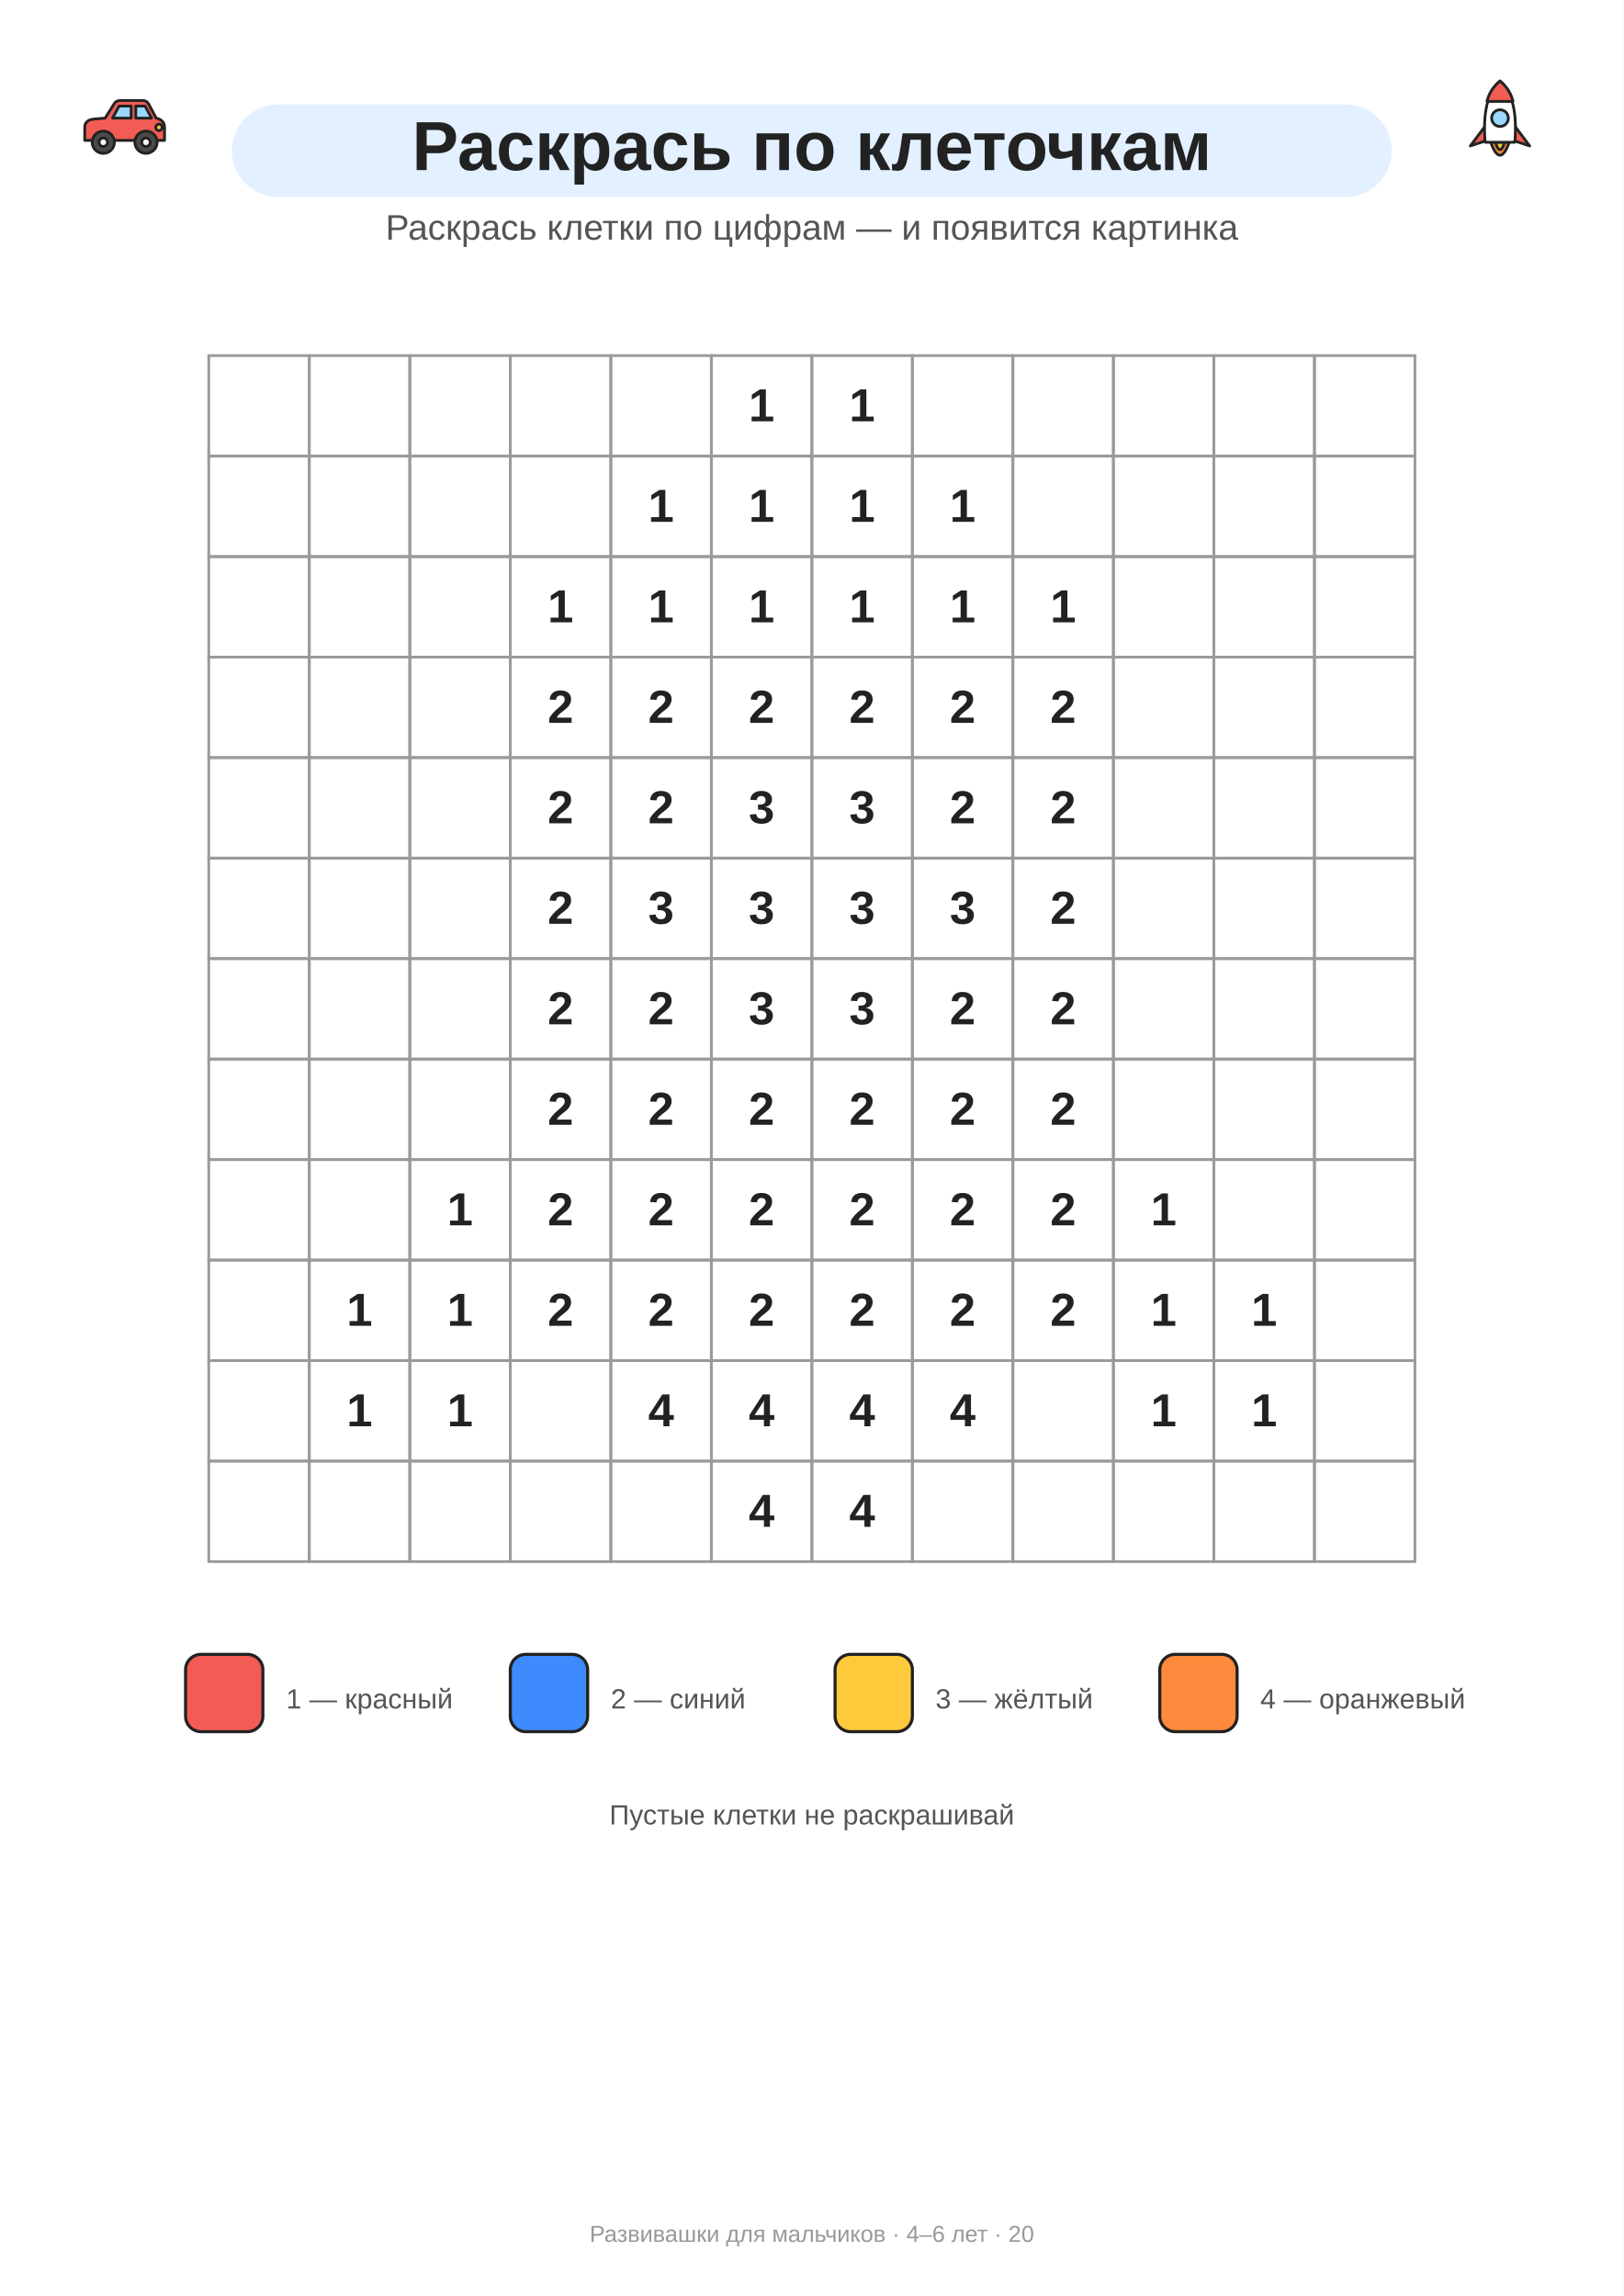
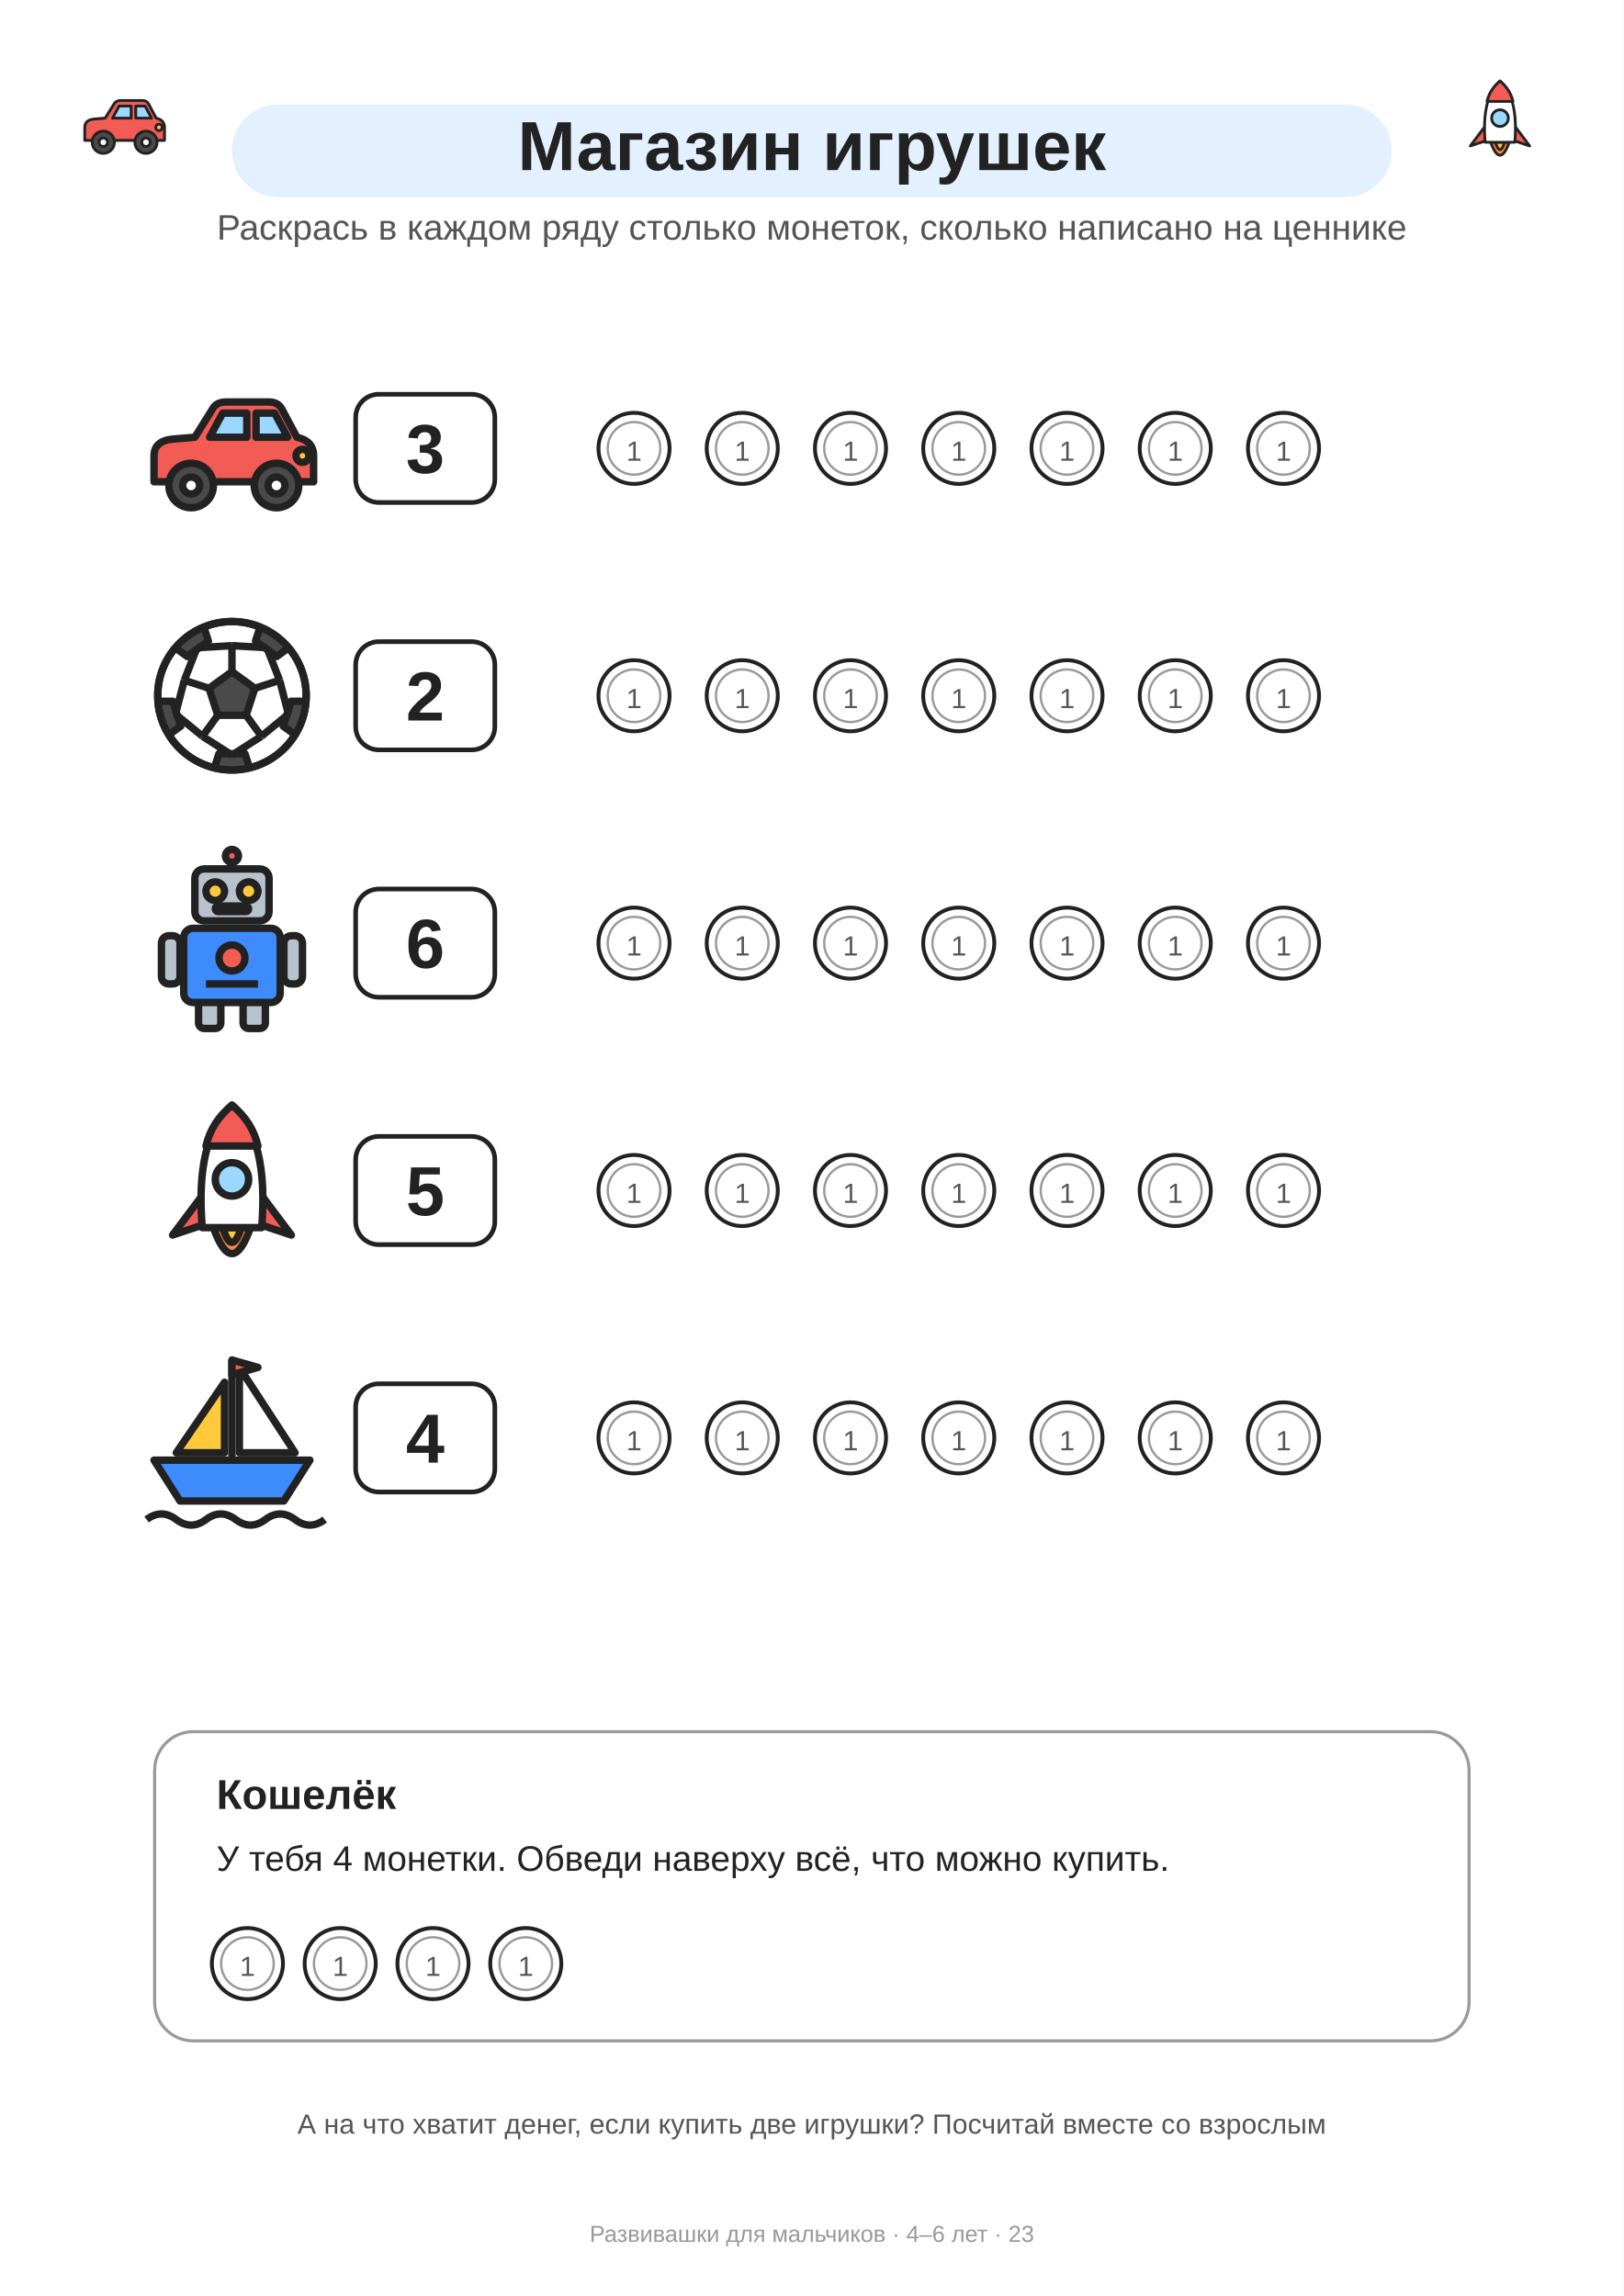
<svg xmlns="http://www.w3.org/2000/svg" viewBox="0 0 210 297" width="210mm" height="297mm">
  <style>
  text { font-family: "Segoe UI", "Arial", sans-serif; fill: #222; }
  .title { font-size: 9px; font-weight: 700; }
  .task { font-size: 4.6px; fill: #555; }
  .cover1 { font-size: 15px; font-weight: 700; fill: #C94B4B; }
  .h3 { font-size: 5.4px; font-weight: 700; }
  .body { font-size: 4.6px; }
  .small { font-size: 3.6px; fill: #555; }
  .foot { font-size: 3px; fill: #999; }
  .digit { font-size: 9px; font-weight: 700; }
  .dotnum { font-size: 5.6px; font-weight: 700; }
  .cbn { font-size: 6px; font-weight: 700; }
  .dict { font-size: 7px; font-weight: 700; }
  .trace { font-size: 26px; font-weight: 700; fill: #eeeeee; stroke: #8a8a8a; stroke-width: 0.5; stroke-dasharray: 1.2 1; }
  .traceword { font-size: 17px; font-weight: 700; fill: #eeeeee; stroke: #8a8a8a; stroke-width: 0.4; stroke-dasharray: 1 0.8; }
  .word { font-size: 8px; font-weight: 700; letter-spacing: 0.6px; }</style>
  <rect width="210" height="297" fill="#fff" />
  <rect x="30" y="13.5" width="150" height="12" rx="6" fill="#E3F0FF" />
-   <text x="105" y="22" text-anchor="middle" class="title">Раскрась по клеточкам</text>
-   <text x="105" y="31" text-anchor="middle" class="task">Раскрась клетки по цифрам — и появится картинка</text>
+   <text x="105" y="22" text-anchor="middle" class="title">Магазин игрушек</text>
+   <text x="105" y="31" text-anchor="middle" class="task">Раскрась в каждом ряду столько монеток, сколько написано на ценнике</text>
  <g transform="translate(10 10) scale(0.12)" stroke="#222" stroke-width="3" stroke-linejoin="round">
    <path d="M8 68 L8 54 Q8 46 18 45 L30 44 L40 28 Q42 25 47 25 L70 25 Q75 25 77 29 L85 44 Q94 46 94 54 L94 68 Z" fill="#F25C54" />
    <path d="M45 31 L38 44 L58 44 L58 31 Z" fill="#9AD8FF" />
    <path d="M63 31 L63 44 L80 44 L73 31 Z" fill="#9AD8FF" />
    <circle cx="88" cy="54" r="3.5" fill="#FFC93C" />
    <circle cx="28" cy="70" r="12" fill="#4A4A4A" />
    <circle cx="28" cy="70" r="4.56" fill="#FFFFFF" />
    <circle cx="74" cy="70" r="12" fill="#4A4A4A" />
    <circle cx="74" cy="70" r="4.56" fill="#FFFFFF" />
  </g>
  <g transform="translate(188 10) scale(0.12)" stroke="#222" stroke-width="3" stroke-linejoin="round">
    <path d="M36 50 L18 74 L36 68 Z" fill="#F25C54" />
    <path d="M64 50 L82 74 L64 68 Z" fill="#F25C54" />
    <path d="M40 70 Q50 98 60 70 Z" fill="#FF8A3D" />
    <path d="M45 70 Q50 86 55 70 Z" fill="#FFC93C" />
    <path d="M50 4 Q70 22 66 70 L34 70 Q30 22 50 4 Z" fill="#FFFFFF" />
    <path d="M50 4 Q61 13 64 26 L36 26 Q39 13 50 4 Z" fill="#F25C54" />
    <circle cx="50" cy="44" r="9" fill="#9AD8FF" />
  </g>
-   <rect x="27" y="46" width="13" height="13" fill="none" stroke="#9a9a9a" stroke-width="0.35" />
-   <rect x="40" y="46" width="13" height="13" fill="none" stroke="#9a9a9a" stroke-width="0.35" />
-   <rect x="53" y="46" width="13" height="13" fill="none" stroke="#9a9a9a" stroke-width="0.35" />
-   <rect x="66" y="46" width="13" height="13" fill="none" stroke="#9a9a9a" stroke-width="0.35" />
-   <rect x="79" y="46" width="13" height="13" fill="none" stroke="#9a9a9a" stroke-width="0.35" />
-   <rect x="92" y="46" width="13" height="13" fill="none" stroke="#9a9a9a" stroke-width="0.35" />
-   <text x="98.5" y="54.5" text-anchor="middle" class="cbn">1</text>
-   <rect x="105" y="46" width="13" height="13" fill="none" stroke="#9a9a9a" stroke-width="0.35" />
-   <text x="111.5" y="54.5" text-anchor="middle" class="cbn">1</text>
-   <rect x="118" y="46" width="13" height="13" fill="none" stroke="#9a9a9a" stroke-width="0.35" />
-   <rect x="131" y="46" width="13" height="13" fill="none" stroke="#9a9a9a" stroke-width="0.35" />
-   <rect x="144" y="46" width="13" height="13" fill="none" stroke="#9a9a9a" stroke-width="0.35" />
-   <rect x="157" y="46" width="13" height="13" fill="none" stroke="#9a9a9a" stroke-width="0.35" />
-   <rect x="170" y="46" width="13" height="13" fill="none" stroke="#9a9a9a" stroke-width="0.35" />
-   <rect x="27" y="59" width="13" height="13" fill="none" stroke="#9a9a9a" stroke-width="0.35" />
-   <rect x="40" y="59" width="13" height="13" fill="none" stroke="#9a9a9a" stroke-width="0.35" />
-   <rect x="53" y="59" width="13" height="13" fill="none" stroke="#9a9a9a" stroke-width="0.35" />
-   <rect x="66" y="59" width="13" height="13" fill="none" stroke="#9a9a9a" stroke-width="0.35" />
-   <rect x="79" y="59" width="13" height="13" fill="none" stroke="#9a9a9a" stroke-width="0.35" />
-   <text x="85.5" y="67.5" text-anchor="middle" class="cbn">1</text>
-   <rect x="92" y="59" width="13" height="13" fill="none" stroke="#9a9a9a" stroke-width="0.35" />
-   <text x="98.5" y="67.5" text-anchor="middle" class="cbn">1</text>
-   <rect x="105" y="59" width="13" height="13" fill="none" stroke="#9a9a9a" stroke-width="0.35" />
-   <text x="111.5" y="67.5" text-anchor="middle" class="cbn">1</text>
-   <rect x="118" y="59" width="13" height="13" fill="none" stroke="#9a9a9a" stroke-width="0.35" />
-   <text x="124.5" y="67.5" text-anchor="middle" class="cbn">1</text>
-   <rect x="131" y="59" width="13" height="13" fill="none" stroke="#9a9a9a" stroke-width="0.35" />
-   <rect x="144" y="59" width="13" height="13" fill="none" stroke="#9a9a9a" stroke-width="0.35" />
-   <rect x="157" y="59" width="13" height="13" fill="none" stroke="#9a9a9a" stroke-width="0.35" />
-   <rect x="170" y="59" width="13" height="13" fill="none" stroke="#9a9a9a" stroke-width="0.35" />
-   <rect x="27" y="72" width="13" height="13" fill="none" stroke="#9a9a9a" stroke-width="0.35" />
-   <rect x="40" y="72" width="13" height="13" fill="none" stroke="#9a9a9a" stroke-width="0.35" />
-   <rect x="53" y="72" width="13" height="13" fill="none" stroke="#9a9a9a" stroke-width="0.35" />
-   <rect x="66" y="72" width="13" height="13" fill="none" stroke="#9a9a9a" stroke-width="0.35" />
-   <text x="72.5" y="80.5" text-anchor="middle" class="cbn">1</text>
-   <rect x="79" y="72" width="13" height="13" fill="none" stroke="#9a9a9a" stroke-width="0.35" />
-   <text x="85.5" y="80.5" text-anchor="middle" class="cbn">1</text>
-   <rect x="92" y="72" width="13" height="13" fill="none" stroke="#9a9a9a" stroke-width="0.35" />
-   <text x="98.5" y="80.5" text-anchor="middle" class="cbn">1</text>
-   <rect x="105" y="72" width="13" height="13" fill="none" stroke="#9a9a9a" stroke-width="0.35" />
-   <text x="111.5" y="80.5" text-anchor="middle" class="cbn">1</text>
-   <rect x="118" y="72" width="13" height="13" fill="none" stroke="#9a9a9a" stroke-width="0.35" />
-   <text x="124.5" y="80.5" text-anchor="middle" class="cbn">1</text>
-   <rect x="131" y="72" width="13" height="13" fill="none" stroke="#9a9a9a" stroke-width="0.35" />
-   <text x="137.5" y="80.5" text-anchor="middle" class="cbn">1</text>
-   <rect x="144" y="72" width="13" height="13" fill="none" stroke="#9a9a9a" stroke-width="0.35" />
-   <rect x="157" y="72" width="13" height="13" fill="none" stroke="#9a9a9a" stroke-width="0.35" />
-   <rect x="170" y="72" width="13" height="13" fill="none" stroke="#9a9a9a" stroke-width="0.35" />
-   <rect x="27" y="85" width="13" height="13" fill="none" stroke="#9a9a9a" stroke-width="0.35" />
-   <rect x="40" y="85" width="13" height="13" fill="none" stroke="#9a9a9a" stroke-width="0.35" />
-   <rect x="53" y="85" width="13" height="13" fill="none" stroke="#9a9a9a" stroke-width="0.35" />
-   <rect x="66" y="85" width="13" height="13" fill="none" stroke="#9a9a9a" stroke-width="0.35" />
-   <text x="72.5" y="93.5" text-anchor="middle" class="cbn">2</text>
-   <rect x="79" y="85" width="13" height="13" fill="none" stroke="#9a9a9a" stroke-width="0.35" />
-   <text x="85.5" y="93.5" text-anchor="middle" class="cbn">2</text>
-   <rect x="92" y="85" width="13" height="13" fill="none" stroke="#9a9a9a" stroke-width="0.35" />
-   <text x="98.5" y="93.5" text-anchor="middle" class="cbn">2</text>
-   <rect x="105" y="85" width="13" height="13" fill="none" stroke="#9a9a9a" stroke-width="0.35" />
-   <text x="111.5" y="93.5" text-anchor="middle" class="cbn">2</text>
-   <rect x="118" y="85" width="13" height="13" fill="none" stroke="#9a9a9a" stroke-width="0.35" />
-   <text x="124.5" y="93.5" text-anchor="middle" class="cbn">2</text>
-   <rect x="131" y="85" width="13" height="13" fill="none" stroke="#9a9a9a" stroke-width="0.35" />
-   <text x="137.5" y="93.5" text-anchor="middle" class="cbn">2</text>
-   <rect x="144" y="85" width="13" height="13" fill="none" stroke="#9a9a9a" stroke-width="0.35" />
-   <rect x="157" y="85" width="13" height="13" fill="none" stroke="#9a9a9a" stroke-width="0.35" />
-   <rect x="170" y="85" width="13" height="13" fill="none" stroke="#9a9a9a" stroke-width="0.35" />
-   <rect x="27" y="98" width="13" height="13" fill="none" stroke="#9a9a9a" stroke-width="0.35" />
-   <rect x="40" y="98" width="13" height="13" fill="none" stroke="#9a9a9a" stroke-width="0.35" />
-   <rect x="53" y="98" width="13" height="13" fill="none" stroke="#9a9a9a" stroke-width="0.35" />
-   <rect x="66" y="98" width="13" height="13" fill="none" stroke="#9a9a9a" stroke-width="0.35" />
-   <text x="72.5" y="106.5" text-anchor="middle" class="cbn">2</text>
-   <rect x="79" y="98" width="13" height="13" fill="none" stroke="#9a9a9a" stroke-width="0.35" />
-   <text x="85.5" y="106.5" text-anchor="middle" class="cbn">2</text>
-   <rect x="92" y="98" width="13" height="13" fill="none" stroke="#9a9a9a" stroke-width="0.35" />
-   <text x="98.5" y="106.5" text-anchor="middle" class="cbn">3</text>
-   <rect x="105" y="98" width="13" height="13" fill="none" stroke="#9a9a9a" stroke-width="0.35" />
-   <text x="111.5" y="106.5" text-anchor="middle" class="cbn">3</text>
-   <rect x="118" y="98" width="13" height="13" fill="none" stroke="#9a9a9a" stroke-width="0.35" />
-   <text x="124.5" y="106.5" text-anchor="middle" class="cbn">2</text>
-   <rect x="131" y="98" width="13" height="13" fill="none" stroke="#9a9a9a" stroke-width="0.35" />
-   <text x="137.5" y="106.5" text-anchor="middle" class="cbn">2</text>
-   <rect x="144" y="98" width="13" height="13" fill="none" stroke="#9a9a9a" stroke-width="0.35" />
-   <rect x="157" y="98" width="13" height="13" fill="none" stroke="#9a9a9a" stroke-width="0.35" />
-   <rect x="170" y="98" width="13" height="13" fill="none" stroke="#9a9a9a" stroke-width="0.35" />
-   <rect x="27" y="111" width="13" height="13" fill="none" stroke="#9a9a9a" stroke-width="0.35" />
-   <rect x="40" y="111" width="13" height="13" fill="none" stroke="#9a9a9a" stroke-width="0.35" />
-   <rect x="53" y="111" width="13" height="13" fill="none" stroke="#9a9a9a" stroke-width="0.35" />
-   <rect x="66" y="111" width="13" height="13" fill="none" stroke="#9a9a9a" stroke-width="0.35" />
-   <text x="72.5" y="119.5" text-anchor="middle" class="cbn">2</text>
-   <rect x="79" y="111" width="13" height="13" fill="none" stroke="#9a9a9a" stroke-width="0.35" />
-   <text x="85.5" y="119.5" text-anchor="middle" class="cbn">3</text>
-   <rect x="92" y="111" width="13" height="13" fill="none" stroke="#9a9a9a" stroke-width="0.35" />
-   <text x="98.5" y="119.5" text-anchor="middle" class="cbn">3</text>
-   <rect x="105" y="111" width="13" height="13" fill="none" stroke="#9a9a9a" stroke-width="0.35" />
-   <text x="111.5" y="119.5" text-anchor="middle" class="cbn">3</text>
-   <rect x="118" y="111" width="13" height="13" fill="none" stroke="#9a9a9a" stroke-width="0.35" />
-   <text x="124.5" y="119.5" text-anchor="middle" class="cbn">3</text>
-   <rect x="131" y="111" width="13" height="13" fill="none" stroke="#9a9a9a" stroke-width="0.35" />
-   <text x="137.5" y="119.5" text-anchor="middle" class="cbn">2</text>
-   <rect x="144" y="111" width="13" height="13" fill="none" stroke="#9a9a9a" stroke-width="0.35" />
-   <rect x="157" y="111" width="13" height="13" fill="none" stroke="#9a9a9a" stroke-width="0.35" />
-   <rect x="170" y="111" width="13" height="13" fill="none" stroke="#9a9a9a" stroke-width="0.35" />
-   <rect x="27" y="124" width="13" height="13" fill="none" stroke="#9a9a9a" stroke-width="0.35" />
-   <rect x="40" y="124" width="13" height="13" fill="none" stroke="#9a9a9a" stroke-width="0.35" />
-   <rect x="53" y="124" width="13" height="13" fill="none" stroke="#9a9a9a" stroke-width="0.35" />
-   <rect x="66" y="124" width="13" height="13" fill="none" stroke="#9a9a9a" stroke-width="0.35" />
-   <text x="72.5" y="132.5" text-anchor="middle" class="cbn">2</text>
-   <rect x="79" y="124" width="13" height="13" fill="none" stroke="#9a9a9a" stroke-width="0.35" />
-   <text x="85.5" y="132.5" text-anchor="middle" class="cbn">2</text>
-   <rect x="92" y="124" width="13" height="13" fill="none" stroke="#9a9a9a" stroke-width="0.35" />
-   <text x="98.5" y="132.5" text-anchor="middle" class="cbn">3</text>
-   <rect x="105" y="124" width="13" height="13" fill="none" stroke="#9a9a9a" stroke-width="0.35" />
-   <text x="111.5" y="132.5" text-anchor="middle" class="cbn">3</text>
-   <rect x="118" y="124" width="13" height="13" fill="none" stroke="#9a9a9a" stroke-width="0.35" />
-   <text x="124.5" y="132.5" text-anchor="middle" class="cbn">2</text>
-   <rect x="131" y="124" width="13" height="13" fill="none" stroke="#9a9a9a" stroke-width="0.35" />
-   <text x="137.5" y="132.5" text-anchor="middle" class="cbn">2</text>
-   <rect x="144" y="124" width="13" height="13" fill="none" stroke="#9a9a9a" stroke-width="0.35" />
-   <rect x="157" y="124" width="13" height="13" fill="none" stroke="#9a9a9a" stroke-width="0.35" />
-   <rect x="170" y="124" width="13" height="13" fill="none" stroke="#9a9a9a" stroke-width="0.35" />
-   <rect x="27" y="137" width="13" height="13" fill="none" stroke="#9a9a9a" stroke-width="0.35" />
-   <rect x="40" y="137" width="13" height="13" fill="none" stroke="#9a9a9a" stroke-width="0.35" />
-   <rect x="53" y="137" width="13" height="13" fill="none" stroke="#9a9a9a" stroke-width="0.35" />
-   <rect x="66" y="137" width="13" height="13" fill="none" stroke="#9a9a9a" stroke-width="0.35" />
-   <text x="72.5" y="145.5" text-anchor="middle" class="cbn">2</text>
-   <rect x="79" y="137" width="13" height="13" fill="none" stroke="#9a9a9a" stroke-width="0.35" />
-   <text x="85.5" y="145.5" text-anchor="middle" class="cbn">2</text>
-   <rect x="92" y="137" width="13" height="13" fill="none" stroke="#9a9a9a" stroke-width="0.35" />
-   <text x="98.5" y="145.5" text-anchor="middle" class="cbn">2</text>
-   <rect x="105" y="137" width="13" height="13" fill="none" stroke="#9a9a9a" stroke-width="0.35" />
-   <text x="111.5" y="145.5" text-anchor="middle" class="cbn">2</text>
-   <rect x="118" y="137" width="13" height="13" fill="none" stroke="#9a9a9a" stroke-width="0.35" />
-   <text x="124.5" y="145.5" text-anchor="middle" class="cbn">2</text>
-   <rect x="131" y="137" width="13" height="13" fill="none" stroke="#9a9a9a" stroke-width="0.35" />
-   <text x="137.5" y="145.5" text-anchor="middle" class="cbn">2</text>
-   <rect x="144" y="137" width="13" height="13" fill="none" stroke="#9a9a9a" stroke-width="0.35" />
-   <rect x="157" y="137" width="13" height="13" fill="none" stroke="#9a9a9a" stroke-width="0.35" />
-   <rect x="170" y="137" width="13" height="13" fill="none" stroke="#9a9a9a" stroke-width="0.35" />
-   <rect x="27" y="150" width="13" height="13" fill="none" stroke="#9a9a9a" stroke-width="0.35" />
-   <rect x="40" y="150" width="13" height="13" fill="none" stroke="#9a9a9a" stroke-width="0.35" />
-   <rect x="53" y="150" width="13" height="13" fill="none" stroke="#9a9a9a" stroke-width="0.35" />
-   <text x="59.5" y="158.5" text-anchor="middle" class="cbn">1</text>
-   <rect x="66" y="150" width="13" height="13" fill="none" stroke="#9a9a9a" stroke-width="0.35" />
-   <text x="72.5" y="158.5" text-anchor="middle" class="cbn">2</text>
-   <rect x="79" y="150" width="13" height="13" fill="none" stroke="#9a9a9a" stroke-width="0.35" />
-   <text x="85.5" y="158.5" text-anchor="middle" class="cbn">2</text>
-   <rect x="92" y="150" width="13" height="13" fill="none" stroke="#9a9a9a" stroke-width="0.35" />
-   <text x="98.5" y="158.5" text-anchor="middle" class="cbn">2</text>
-   <rect x="105" y="150" width="13" height="13" fill="none" stroke="#9a9a9a" stroke-width="0.35" />
-   <text x="111.5" y="158.5" text-anchor="middle" class="cbn">2</text>
-   <rect x="118" y="150" width="13" height="13" fill="none" stroke="#9a9a9a" stroke-width="0.35" />
-   <text x="124.5" y="158.5" text-anchor="middle" class="cbn">2</text>
-   <rect x="131" y="150" width="13" height="13" fill="none" stroke="#9a9a9a" stroke-width="0.35" />
-   <text x="137.5" y="158.5" text-anchor="middle" class="cbn">2</text>
-   <rect x="144" y="150" width="13" height="13" fill="none" stroke="#9a9a9a" stroke-width="0.35" />
-   <text x="150.5" y="158.5" text-anchor="middle" class="cbn">1</text>
-   <rect x="157" y="150" width="13" height="13" fill="none" stroke="#9a9a9a" stroke-width="0.35" />
-   <rect x="170" y="150" width="13" height="13" fill="none" stroke="#9a9a9a" stroke-width="0.35" />
-   <rect x="27" y="163" width="13" height="13" fill="none" stroke="#9a9a9a" stroke-width="0.35" />
-   <rect x="40" y="163" width="13" height="13" fill="none" stroke="#9a9a9a" stroke-width="0.35" />
-   <text x="46.5" y="171.5" text-anchor="middle" class="cbn">1</text>
-   <rect x="53" y="163" width="13" height="13" fill="none" stroke="#9a9a9a" stroke-width="0.35" />
-   <text x="59.5" y="171.5" text-anchor="middle" class="cbn">1</text>
-   <rect x="66" y="163" width="13" height="13" fill="none" stroke="#9a9a9a" stroke-width="0.35" />
-   <text x="72.5" y="171.5" text-anchor="middle" class="cbn">2</text>
-   <rect x="79" y="163" width="13" height="13" fill="none" stroke="#9a9a9a" stroke-width="0.35" />
-   <text x="85.5" y="171.5" text-anchor="middle" class="cbn">2</text>
-   <rect x="92" y="163" width="13" height="13" fill="none" stroke="#9a9a9a" stroke-width="0.35" />
-   <text x="98.5" y="171.5" text-anchor="middle" class="cbn">2</text>
-   <rect x="105" y="163" width="13" height="13" fill="none" stroke="#9a9a9a" stroke-width="0.35" />
-   <text x="111.5" y="171.5" text-anchor="middle" class="cbn">2</text>
-   <rect x="118" y="163" width="13" height="13" fill="none" stroke="#9a9a9a" stroke-width="0.35" />
-   <text x="124.5" y="171.5" text-anchor="middle" class="cbn">2</text>
-   <rect x="131" y="163" width="13" height="13" fill="none" stroke="#9a9a9a" stroke-width="0.35" />
-   <text x="137.5" y="171.5" text-anchor="middle" class="cbn">2</text>
-   <rect x="144" y="163" width="13" height="13" fill="none" stroke="#9a9a9a" stroke-width="0.35" />
-   <text x="150.5" y="171.5" text-anchor="middle" class="cbn">1</text>
-   <rect x="157" y="163" width="13" height="13" fill="none" stroke="#9a9a9a" stroke-width="0.35" />
-   <text x="163.5" y="171.5" text-anchor="middle" class="cbn">1</text>
-   <rect x="170" y="163" width="13" height="13" fill="none" stroke="#9a9a9a" stroke-width="0.35" />
-   <rect x="27" y="176" width="13" height="13" fill="none" stroke="#9a9a9a" stroke-width="0.35" />
-   <rect x="40" y="176" width="13" height="13" fill="none" stroke="#9a9a9a" stroke-width="0.35" />
-   <text x="46.5" y="184.5" text-anchor="middle" class="cbn">1</text>
-   <rect x="53" y="176" width="13" height="13" fill="none" stroke="#9a9a9a" stroke-width="0.35" />
-   <text x="59.5" y="184.5" text-anchor="middle" class="cbn">1</text>
-   <rect x="66" y="176" width="13" height="13" fill="none" stroke="#9a9a9a" stroke-width="0.35" />
-   <rect x="79" y="176" width="13" height="13" fill="none" stroke="#9a9a9a" stroke-width="0.35" />
-   <text x="85.5" y="184.5" text-anchor="middle" class="cbn">4</text>
-   <rect x="92" y="176" width="13" height="13" fill="none" stroke="#9a9a9a" stroke-width="0.35" />
-   <text x="98.5" y="184.5" text-anchor="middle" class="cbn">4</text>
-   <rect x="105" y="176" width="13" height="13" fill="none" stroke="#9a9a9a" stroke-width="0.35" />
-   <text x="111.5" y="184.5" text-anchor="middle" class="cbn">4</text>
-   <rect x="118" y="176" width="13" height="13" fill="none" stroke="#9a9a9a" stroke-width="0.35" />
-   <text x="124.5" y="184.5" text-anchor="middle" class="cbn">4</text>
-   <rect x="131" y="176" width="13" height="13" fill="none" stroke="#9a9a9a" stroke-width="0.35" />
-   <rect x="144" y="176" width="13" height="13" fill="none" stroke="#9a9a9a" stroke-width="0.35" />
-   <text x="150.5" y="184.5" text-anchor="middle" class="cbn">1</text>
-   <rect x="157" y="176" width="13" height="13" fill="none" stroke="#9a9a9a" stroke-width="0.35" />
-   <text x="163.5" y="184.5" text-anchor="middle" class="cbn">1</text>
-   <rect x="170" y="176" width="13" height="13" fill="none" stroke="#9a9a9a" stroke-width="0.35" />
-   <rect x="27" y="189" width="13" height="13" fill="none" stroke="#9a9a9a" stroke-width="0.35" />
-   <rect x="40" y="189" width="13" height="13" fill="none" stroke="#9a9a9a" stroke-width="0.35" />
-   <rect x="53" y="189" width="13" height="13" fill="none" stroke="#9a9a9a" stroke-width="0.35" />
-   <rect x="66" y="189" width="13" height="13" fill="none" stroke="#9a9a9a" stroke-width="0.35" />
-   <rect x="79" y="189" width="13" height="13" fill="none" stroke="#9a9a9a" stroke-width="0.35" />
-   <rect x="92" y="189" width="13" height="13" fill="none" stroke="#9a9a9a" stroke-width="0.35" />
-   <text x="98.5" y="197.5" text-anchor="middle" class="cbn">4</text>
-   <rect x="105" y="189" width="13" height="13" fill="none" stroke="#9a9a9a" stroke-width="0.35" />
-   <text x="111.5" y="197.5" text-anchor="middle" class="cbn">4</text>
-   <rect x="118" y="189" width="13" height="13" fill="none" stroke="#9a9a9a" stroke-width="0.35" />
-   <rect x="131" y="189" width="13" height="13" fill="none" stroke="#9a9a9a" stroke-width="0.35" />
-   <rect x="144" y="189" width="13" height="13" fill="none" stroke="#9a9a9a" stroke-width="0.35" />
-   <rect x="157" y="189" width="13" height="13" fill="none" stroke="#9a9a9a" stroke-width="0.35" />
-   <rect x="170" y="189" width="13" height="13" fill="none" stroke="#9a9a9a" stroke-width="0.35" />
-   <rect x="24" y="214" width="10" height="10" rx="2" fill="#F25C54" stroke="#222" stroke-width="0.4" />
-   <text x="37" y="221" class="small">1 — красный</text>
-   <rect x="66" y="214" width="10" height="10" rx="2" fill="#3D8BFD" stroke="#222" stroke-width="0.4" />
-   <text x="79" y="221" class="small">2 — синий</text>
-   <rect x="108" y="214" width="10" height="10" rx="2" fill="#FFC93C" stroke="#222" stroke-width="0.4" />
-   <text x="121" y="221" class="small">3 — жёлтый</text>
-   <rect x="150" y="214" width="10" height="10" rx="2" fill="#FF8A3D" stroke="#222" stroke-width="0.4" />
-   <text x="163" y="221" class="small">4 — оранжевый</text>
-   <text x="105" y="236" text-anchor="middle" class="small">Пустые клетки не раскрашивай</text>
-   <text x="105" y="290" text-anchor="middle" class="foot">Развивашки для мальчиков · 4–6 лет · 20</text>
+   <g transform="translate(18 46) scale(0.24)" stroke="#222" stroke-width="4" stroke-linejoin="round">
+     <path d="M8 68 L8 54 Q8 46 18 45 L30 44 L40 28 Q42 25 47 25 L70 25 Q75 25 77 29 L85 44 Q94 46 94 54 L94 68 Z" fill="#F25C54" />
+     <path d="M45 31 L38 44 L58 44 L58 31 Z" fill="#9AD8FF" />
+     <path d="M63 31 L63 44 L80 44 L73 31 Z" fill="#9AD8FF" />
+     <circle cx="88" cy="54" r="3.5" fill="#FFC93C" />
+     <circle cx="28" cy="70" r="12" fill="#4A4A4A" />
+     <circle cx="28" cy="70" r="4.56" fill="#FFFFFF" />
+     <circle cx="74" cy="70" r="12" fill="#4A4A4A" />
+     <circle cx="74" cy="70" r="4.56" fill="#FFFFFF" />
+   </g>
+   <rect x="46" y="51" width="18" height="14" rx="3" fill="#FFFFFF" stroke="#222" stroke-width="0.6" />
+   <text x="55" y="61.2" text-anchor="middle" class="digit">3</text>
+   <circle cx="82" cy="58" r="4.6" fill="none" stroke="#222" stroke-width="0.5" />
+   <circle cx="82" cy="58" r="3.4" fill="none" stroke="#9a9a9a" stroke-width="0.3" />
+   <text x="82" y="59.6" text-anchor="middle" class="small">1</text>
+   <circle cx="96" cy="58" r="4.6" fill="none" stroke="#222" stroke-width="0.5" />
+   <circle cx="96" cy="58" r="3.4" fill="none" stroke="#9a9a9a" stroke-width="0.3" />
+   <text x="96" y="59.6" text-anchor="middle" class="small">1</text>
+   <circle cx="110" cy="58" r="4.6" fill="none" stroke="#222" stroke-width="0.5" />
+   <circle cx="110" cy="58" r="3.4" fill="none" stroke="#9a9a9a" stroke-width="0.3" />
+   <text x="110" y="59.6" text-anchor="middle" class="small">1</text>
+   <circle cx="124" cy="58" r="4.6" fill="none" stroke="#222" stroke-width="0.5" />
+   <circle cx="124" cy="58" r="3.4" fill="none" stroke="#9a9a9a" stroke-width="0.3" />
+   <text x="124" y="59.6" text-anchor="middle" class="small">1</text>
+   <circle cx="138" cy="58" r="4.6" fill="none" stroke="#222" stroke-width="0.5" />
+   <circle cx="138" cy="58" r="3.4" fill="none" stroke="#9a9a9a" stroke-width="0.3" />
+   <text x="138" y="59.6" text-anchor="middle" class="small">1</text>
+   <circle cx="152" cy="58" r="4.6" fill="none" stroke="#222" stroke-width="0.5" />
+   <circle cx="152" cy="58" r="3.4" fill="none" stroke="#9a9a9a" stroke-width="0.3" />
+   <text x="152" y="59.6" text-anchor="middle" class="small">1</text>
+   <circle cx="166" cy="58" r="4.6" fill="none" stroke="#222" stroke-width="0.5" />
+   <circle cx="166" cy="58" r="3.4" fill="none" stroke="#9a9a9a" stroke-width="0.3" />
+   <text x="166" y="59.6" text-anchor="middle" class="small">1</text>
+   <g transform="translate(18 78) scale(0.24)" stroke="#222" stroke-width="4" stroke-linejoin="round">
+     <clipPath id="football-clip">
+       <circle cx="50" cy="50" r="40" />
+     </clipPath>
+     <circle cx="50" cy="50" r="40" fill="#FFFFFF" />
+     <g clip-path="url(#football-clip)">
+       <polygon points="81.15,7.12 85.51,20.54 74.1,28.83 62.69,20.54 67.05,7.12" fill="#4A4A4A" />
+       <polygon points="100.41,66.38 88.99,74.67 77.58,66.38 81.94,52.96 96.05,52.96" fill="#4A4A4A" />
+       <polygon points="50,103 38.59,94.71 42.95,81.29 57.05,81.29 61.41,94.71" fill="#4A4A4A" />
+       <polygon points="-0.41,66.38 3.95,52.96 18.06,52.96 22.42,66.38 11.01,74.67" fill="#4A4A4A" />
+       <polygon points="18.85,7.12 32.95,7.12 37.31,20.54 25.9,28.83 14.49,20.54" fill="#4A4A4A" />
+     </g>
+     <path d="M50 37 L50 23 M50 23 L68.81 24.11 M50 23 L31.19 24.11 M62.36 45.98 L75.68 41.66 M75.68 41.66 L80.43 59.89 M75.68 41.66 L68.81 24.11 M57.64 60.52 L65.87 71.84 M65.87 71.84 L50 82 M65.87 71.84 L80.43 59.89 M42.36 60.52 L34.13 71.84 M34.13 71.84 L19.57 59.89 M34.13 71.84 L50 82 M37.64 45.98 L24.32 41.66 M24.32 41.66 L31.19 24.11 M24.32 41.66 L19.57 59.89 " fill="none" />
+     <polygon points="50,37 62.36,45.98 57.64,60.52 42.36,60.52 37.64,45.98" fill="#4A4A4A" />
+     <circle cx="50" cy="50" r="40" fill="none" />
+   </g>
+   <rect x="46" y="83" width="18" height="14" rx="3" fill="#FFFFFF" stroke="#222" stroke-width="0.6" />
+   <text x="55" y="93.2" text-anchor="middle" class="digit">2</text>
+   <circle cx="82" cy="90" r="4.6" fill="none" stroke="#222" stroke-width="0.5" />
+   <circle cx="82" cy="90" r="3.4" fill="none" stroke="#9a9a9a" stroke-width="0.3" />
+   <text x="82" y="91.6" text-anchor="middle" class="small">1</text>
+   <circle cx="96" cy="90" r="4.6" fill="none" stroke="#222" stroke-width="0.5" />
+   <circle cx="96" cy="90" r="3.4" fill="none" stroke="#9a9a9a" stroke-width="0.3" />
+   <text x="96" y="91.6" text-anchor="middle" class="small">1</text>
+   <circle cx="110" cy="90" r="4.6" fill="none" stroke="#222" stroke-width="0.5" />
+   <circle cx="110" cy="90" r="3.4" fill="none" stroke="#9a9a9a" stroke-width="0.3" />
+   <text x="110" y="91.6" text-anchor="middle" class="small">1</text>
+   <circle cx="124" cy="90" r="4.6" fill="none" stroke="#222" stroke-width="0.5" />
+   <circle cx="124" cy="90" r="3.4" fill="none" stroke="#9a9a9a" stroke-width="0.3" />
+   <text x="124" y="91.6" text-anchor="middle" class="small">1</text>
+   <circle cx="138" cy="90" r="4.6" fill="none" stroke="#222" stroke-width="0.5" />
+   <circle cx="138" cy="90" r="3.4" fill="none" stroke="#9a9a9a" stroke-width="0.3" />
+   <text x="138" y="91.6" text-anchor="middle" class="small">1</text>
+   <circle cx="152" cy="90" r="4.6" fill="none" stroke="#222" stroke-width="0.5" />
+   <circle cx="152" cy="90" r="3.4" fill="none" stroke="#9a9a9a" stroke-width="0.3" />
+   <text x="152" y="91.6" text-anchor="middle" class="small">1</text>
+   <circle cx="166" cy="90" r="4.6" fill="none" stroke="#222" stroke-width="0.5" />
+   <circle cx="166" cy="90" r="3.4" fill="none" stroke="#9a9a9a" stroke-width="0.3" />
+   <text x="166" y="91.6" text-anchor="middle" class="small">1</text>
+   <g transform="translate(18 110) scale(0.24)" stroke="#222" stroke-width="4" stroke-linejoin="round">
+     <path d="M50 10 L50 3" fill="none" />
+     <circle cx="50" cy="3" r="3.5" fill="#F25C54" />
+     <rect x="12" y="46" width="10" height="26" rx="4" fill="#B8C2CC" />
+     <rect x="78" y="46" width="10" height="26" rx="4" fill="#B8C2CC" />
+     <rect x="32" y="80" width="12" height="16" rx="3" fill="#B8C2CC" />
+     <rect x="56" y="80" width="12" height="16" rx="3" fill="#B8C2CC" />
+     <rect x="30" y="10" width="40" height="28" rx="5" fill="#B8C2CC" />
+     <circle cx="41" cy="22" r="5" fill="#FFC93C" />
+     <circle cx="59" cy="22" r="5" fill="#FFC93C" />
+     <rect x="41" y="30" width="18" height="3" rx="1.5" fill="#4A4A4A" />
+     <rect x="24" y="42" width="52" height="40" rx="5" fill="#3D8BFD" />
+     <circle cx="50" cy="58" r="7" fill="#F25C54" />
+     <path d="M36 72 L64 72" fill="none" />
+   </g>
+   <rect x="46" y="115" width="18" height="14" rx="3" fill="#FFFFFF" stroke="#222" stroke-width="0.6" />
+   <text x="55" y="125.2" text-anchor="middle" class="digit">6</text>
+   <circle cx="82" cy="122" r="4.6" fill="none" stroke="#222" stroke-width="0.5" />
+   <circle cx="82" cy="122" r="3.4" fill="none" stroke="#9a9a9a" stroke-width="0.3" />
+   <text x="82" y="123.6" text-anchor="middle" class="small">1</text>
+   <circle cx="96" cy="122" r="4.6" fill="none" stroke="#222" stroke-width="0.5" />
+   <circle cx="96" cy="122" r="3.4" fill="none" stroke="#9a9a9a" stroke-width="0.3" />
+   <text x="96" y="123.6" text-anchor="middle" class="small">1</text>
+   <circle cx="110" cy="122" r="4.6" fill="none" stroke="#222" stroke-width="0.5" />
+   <circle cx="110" cy="122" r="3.4" fill="none" stroke="#9a9a9a" stroke-width="0.3" />
+   <text x="110" y="123.6" text-anchor="middle" class="small">1</text>
+   <circle cx="124" cy="122" r="4.6" fill="none" stroke="#222" stroke-width="0.5" />
+   <circle cx="124" cy="122" r="3.4" fill="none" stroke="#9a9a9a" stroke-width="0.3" />
+   <text x="124" y="123.6" text-anchor="middle" class="small">1</text>
+   <circle cx="138" cy="122" r="4.6" fill="none" stroke="#222" stroke-width="0.5" />
+   <circle cx="138" cy="122" r="3.4" fill="none" stroke="#9a9a9a" stroke-width="0.3" />
+   <text x="138" y="123.6" text-anchor="middle" class="small">1</text>
+   <circle cx="152" cy="122" r="4.6" fill="none" stroke="#222" stroke-width="0.5" />
+   <circle cx="152" cy="122" r="3.4" fill="none" stroke="#9a9a9a" stroke-width="0.3" />
+   <text x="152" y="123.6" text-anchor="middle" class="small">1</text>
+   <circle cx="166" cy="122" r="4.6" fill="none" stroke="#222" stroke-width="0.5" />
+   <circle cx="166" cy="122" r="3.4" fill="none" stroke="#9a9a9a" stroke-width="0.3" />
+   <text x="166" y="123.6" text-anchor="middle" class="small">1</text>
+   <g transform="translate(18 142) scale(0.24)" stroke="#222" stroke-width="4" stroke-linejoin="round">
+     <path d="M36 50 L18 74 L36 68 Z" fill="#F25C54" />
+     <path d="M64 50 L82 74 L64 68 Z" fill="#F25C54" />
+     <path d="M40 70 Q50 98 60 70 Z" fill="#FF8A3D" />
+     <path d="M45 70 Q50 86 55 70 Z" fill="#FFC93C" />
+     <path d="M50 4 Q70 22 66 70 L34 70 Q30 22 50 4 Z" fill="#FFFFFF" />
+     <path d="M50 4 Q61 13 64 26 L36 26 Q39 13 50 4 Z" fill="#F25C54" />
+     <circle cx="50" cy="44" r="9" fill="#9AD8FF" />
+   </g>
+   <rect x="46" y="147" width="18" height="14" rx="3" fill="#FFFFFF" stroke="#222" stroke-width="0.6" />
+   <text x="55" y="157.2" text-anchor="middle" class="digit">5</text>
+   <circle cx="82" cy="154" r="4.6" fill="none" stroke="#222" stroke-width="0.5" />
+   <circle cx="82" cy="154" r="3.4" fill="none" stroke="#9a9a9a" stroke-width="0.3" />
+   <text x="82" y="155.6" text-anchor="middle" class="small">1</text>
+   <circle cx="96" cy="154" r="4.6" fill="none" stroke="#222" stroke-width="0.5" />
+   <circle cx="96" cy="154" r="3.4" fill="none" stroke="#9a9a9a" stroke-width="0.3" />
+   <text x="96" y="155.6" text-anchor="middle" class="small">1</text>
+   <circle cx="110" cy="154" r="4.6" fill="none" stroke="#222" stroke-width="0.5" />
+   <circle cx="110" cy="154" r="3.4" fill="none" stroke="#9a9a9a" stroke-width="0.3" />
+   <text x="110" y="155.6" text-anchor="middle" class="small">1</text>
+   <circle cx="124" cy="154" r="4.6" fill="none" stroke="#222" stroke-width="0.5" />
+   <circle cx="124" cy="154" r="3.4" fill="none" stroke="#9a9a9a" stroke-width="0.3" />
+   <text x="124" y="155.6" text-anchor="middle" class="small">1</text>
+   <circle cx="138" cy="154" r="4.6" fill="none" stroke="#222" stroke-width="0.5" />
+   <circle cx="138" cy="154" r="3.4" fill="none" stroke="#9a9a9a" stroke-width="0.3" />
+   <text x="138" y="155.6" text-anchor="middle" class="small">1</text>
+   <circle cx="152" cy="154" r="4.6" fill="none" stroke="#222" stroke-width="0.5" />
+   <circle cx="152" cy="154" r="3.4" fill="none" stroke="#9a9a9a" stroke-width="0.3" />
+   <text x="152" y="155.6" text-anchor="middle" class="small">1</text>
+   <circle cx="166" cy="154" r="4.6" fill="none" stroke="#222" stroke-width="0.5" />
+   <circle cx="166" cy="154" r="3.4" fill="none" stroke="#9a9a9a" stroke-width="0.3" />
+   <text x="166" y="155.6" text-anchor="middle" class="small">1</text>
+   <g transform="translate(18 174) scale(0.24)" stroke="#222" stroke-width="4" stroke-linejoin="round">
+     <path d="M50 8 L50 62" fill="none" />
+     <path d="M54 12 L54 58 L84 58 Z" fill="#FFFFFF" />
+     <path d="M46 20 L46 58 L20 58 Z" fill="#FFC93C" />
+     <path d="M50 8 L64 12 L50 16 Z" fill="#F25C54" />
+     <path d="M8 62 L92 62 L78 84 L22 84 Z" fill="#3D8BFD" />
+     <path d="M4 94 Q12 88 20 94 T36 94 T52 94 T68 94 T84 94 T100 94" fill="none" />
+   </g>
+   <rect x="46" y="179" width="18" height="14" rx="3" fill="#FFFFFF" stroke="#222" stroke-width="0.6" />
+   <text x="55" y="189.2" text-anchor="middle" class="digit">4</text>
+   <circle cx="82" cy="186" r="4.6" fill="none" stroke="#222" stroke-width="0.5" />
+   <circle cx="82" cy="186" r="3.4" fill="none" stroke="#9a9a9a" stroke-width="0.3" />
+   <text x="82" y="187.6" text-anchor="middle" class="small">1</text>
+   <circle cx="96" cy="186" r="4.6" fill="none" stroke="#222" stroke-width="0.5" />
+   <circle cx="96" cy="186" r="3.4" fill="none" stroke="#9a9a9a" stroke-width="0.3" />
+   <text x="96" y="187.6" text-anchor="middle" class="small">1</text>
+   <circle cx="110" cy="186" r="4.6" fill="none" stroke="#222" stroke-width="0.5" />
+   <circle cx="110" cy="186" r="3.4" fill="none" stroke="#9a9a9a" stroke-width="0.3" />
+   <text x="110" y="187.6" text-anchor="middle" class="small">1</text>
+   <circle cx="124" cy="186" r="4.6" fill="none" stroke="#222" stroke-width="0.5" />
+   <circle cx="124" cy="186" r="3.4" fill="none" stroke="#9a9a9a" stroke-width="0.3" />
+   <text x="124" y="187.6" text-anchor="middle" class="small">1</text>
+   <circle cx="138" cy="186" r="4.6" fill="none" stroke="#222" stroke-width="0.5" />
+   <circle cx="138" cy="186" r="3.4" fill="none" stroke="#9a9a9a" stroke-width="0.3" />
+   <text x="138" y="187.6" text-anchor="middle" class="small">1</text>
+   <circle cx="152" cy="186" r="4.6" fill="none" stroke="#222" stroke-width="0.5" />
+   <circle cx="152" cy="186" r="3.4" fill="none" stroke="#9a9a9a" stroke-width="0.3" />
+   <text x="152" y="187.6" text-anchor="middle" class="small">1</text>
+   <circle cx="166" cy="186" r="4.6" fill="none" stroke="#222" stroke-width="0.5" />
+   <circle cx="166" cy="186" r="3.4" fill="none" stroke="#9a9a9a" stroke-width="0.3" />
+   <text x="166" y="187.6" text-anchor="middle" class="small">1</text>
+   <rect x="20" y="224" width="170" height="40" rx="5" fill="none" stroke="#9a9a9a" stroke-width="0.4" />
+   <text x="28" y="234" class="h3">Кошелёк</text>
+   <text x="28" y="242" class="body">У тебя 4 монетки. Обведи наверху всё, что можно купить.</text>
+   <circle cx="32" cy="254" r="4.6" fill="none" stroke="#222" stroke-width="0.5" />
+   <circle cx="32" cy="254" r="3.4" fill="none" stroke="#9a9a9a" stroke-width="0.3" />
+   <text x="32" y="255.6" text-anchor="middle" class="small">1</text>
+   <circle cx="44" cy="254" r="4.6" fill="none" stroke="#222" stroke-width="0.5" />
+   <circle cx="44" cy="254" r="3.4" fill="none" stroke="#9a9a9a" stroke-width="0.3" />
+   <text x="44" y="255.6" text-anchor="middle" class="small">1</text>
+   <circle cx="56" cy="254" r="4.6" fill="none" stroke="#222" stroke-width="0.5" />
+   <circle cx="56" cy="254" r="3.4" fill="none" stroke="#9a9a9a" stroke-width="0.3" />
+   <text x="56" y="255.6" text-anchor="middle" class="small">1</text>
+   <circle cx="68" cy="254" r="4.6" fill="none" stroke="#222" stroke-width="0.5" />
+   <circle cx="68" cy="254" r="3.4" fill="none" stroke="#9a9a9a" stroke-width="0.3" />
+   <text x="68" y="255.6" text-anchor="middle" class="small">1</text>
+   <text x="105" y="276" text-anchor="middle" class="small">А на что хватит денег, если купить две игрушки? Посчитай вместе со взрослым</text>
+   <text x="105" y="290" text-anchor="middle" class="foot">Развивашки для мальчиков · 4–6 лет · 23</text>
</svg>
